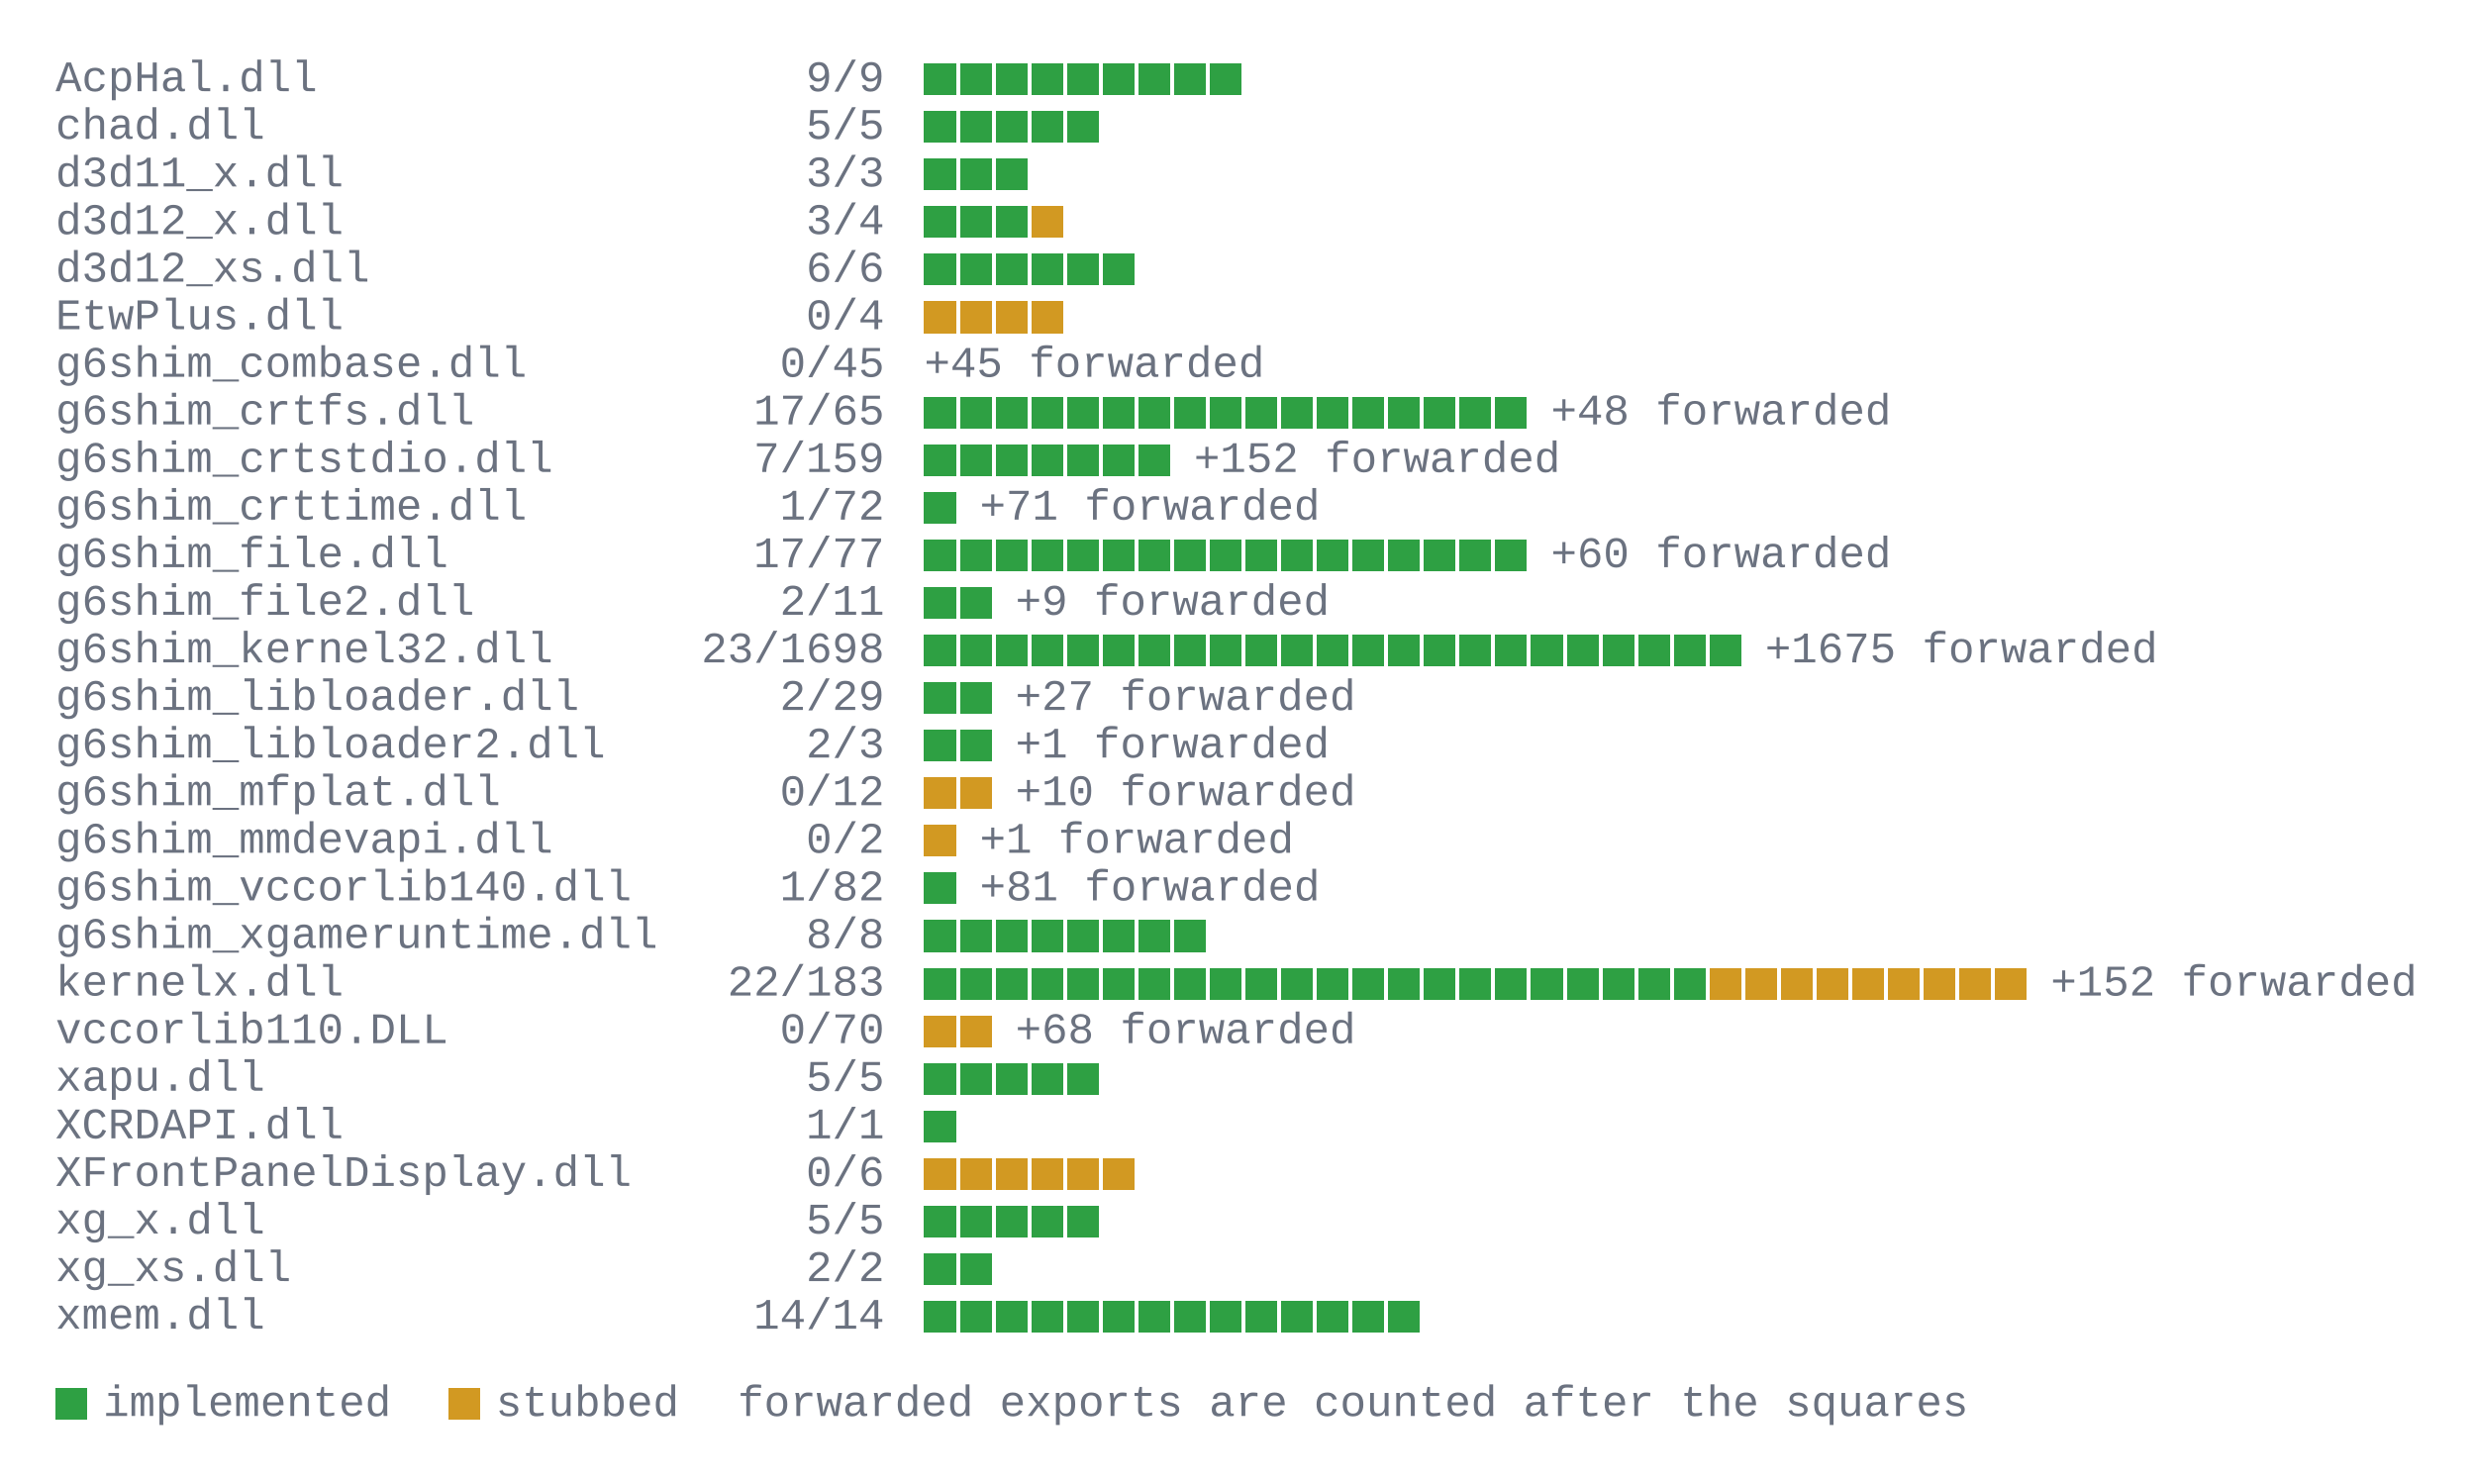
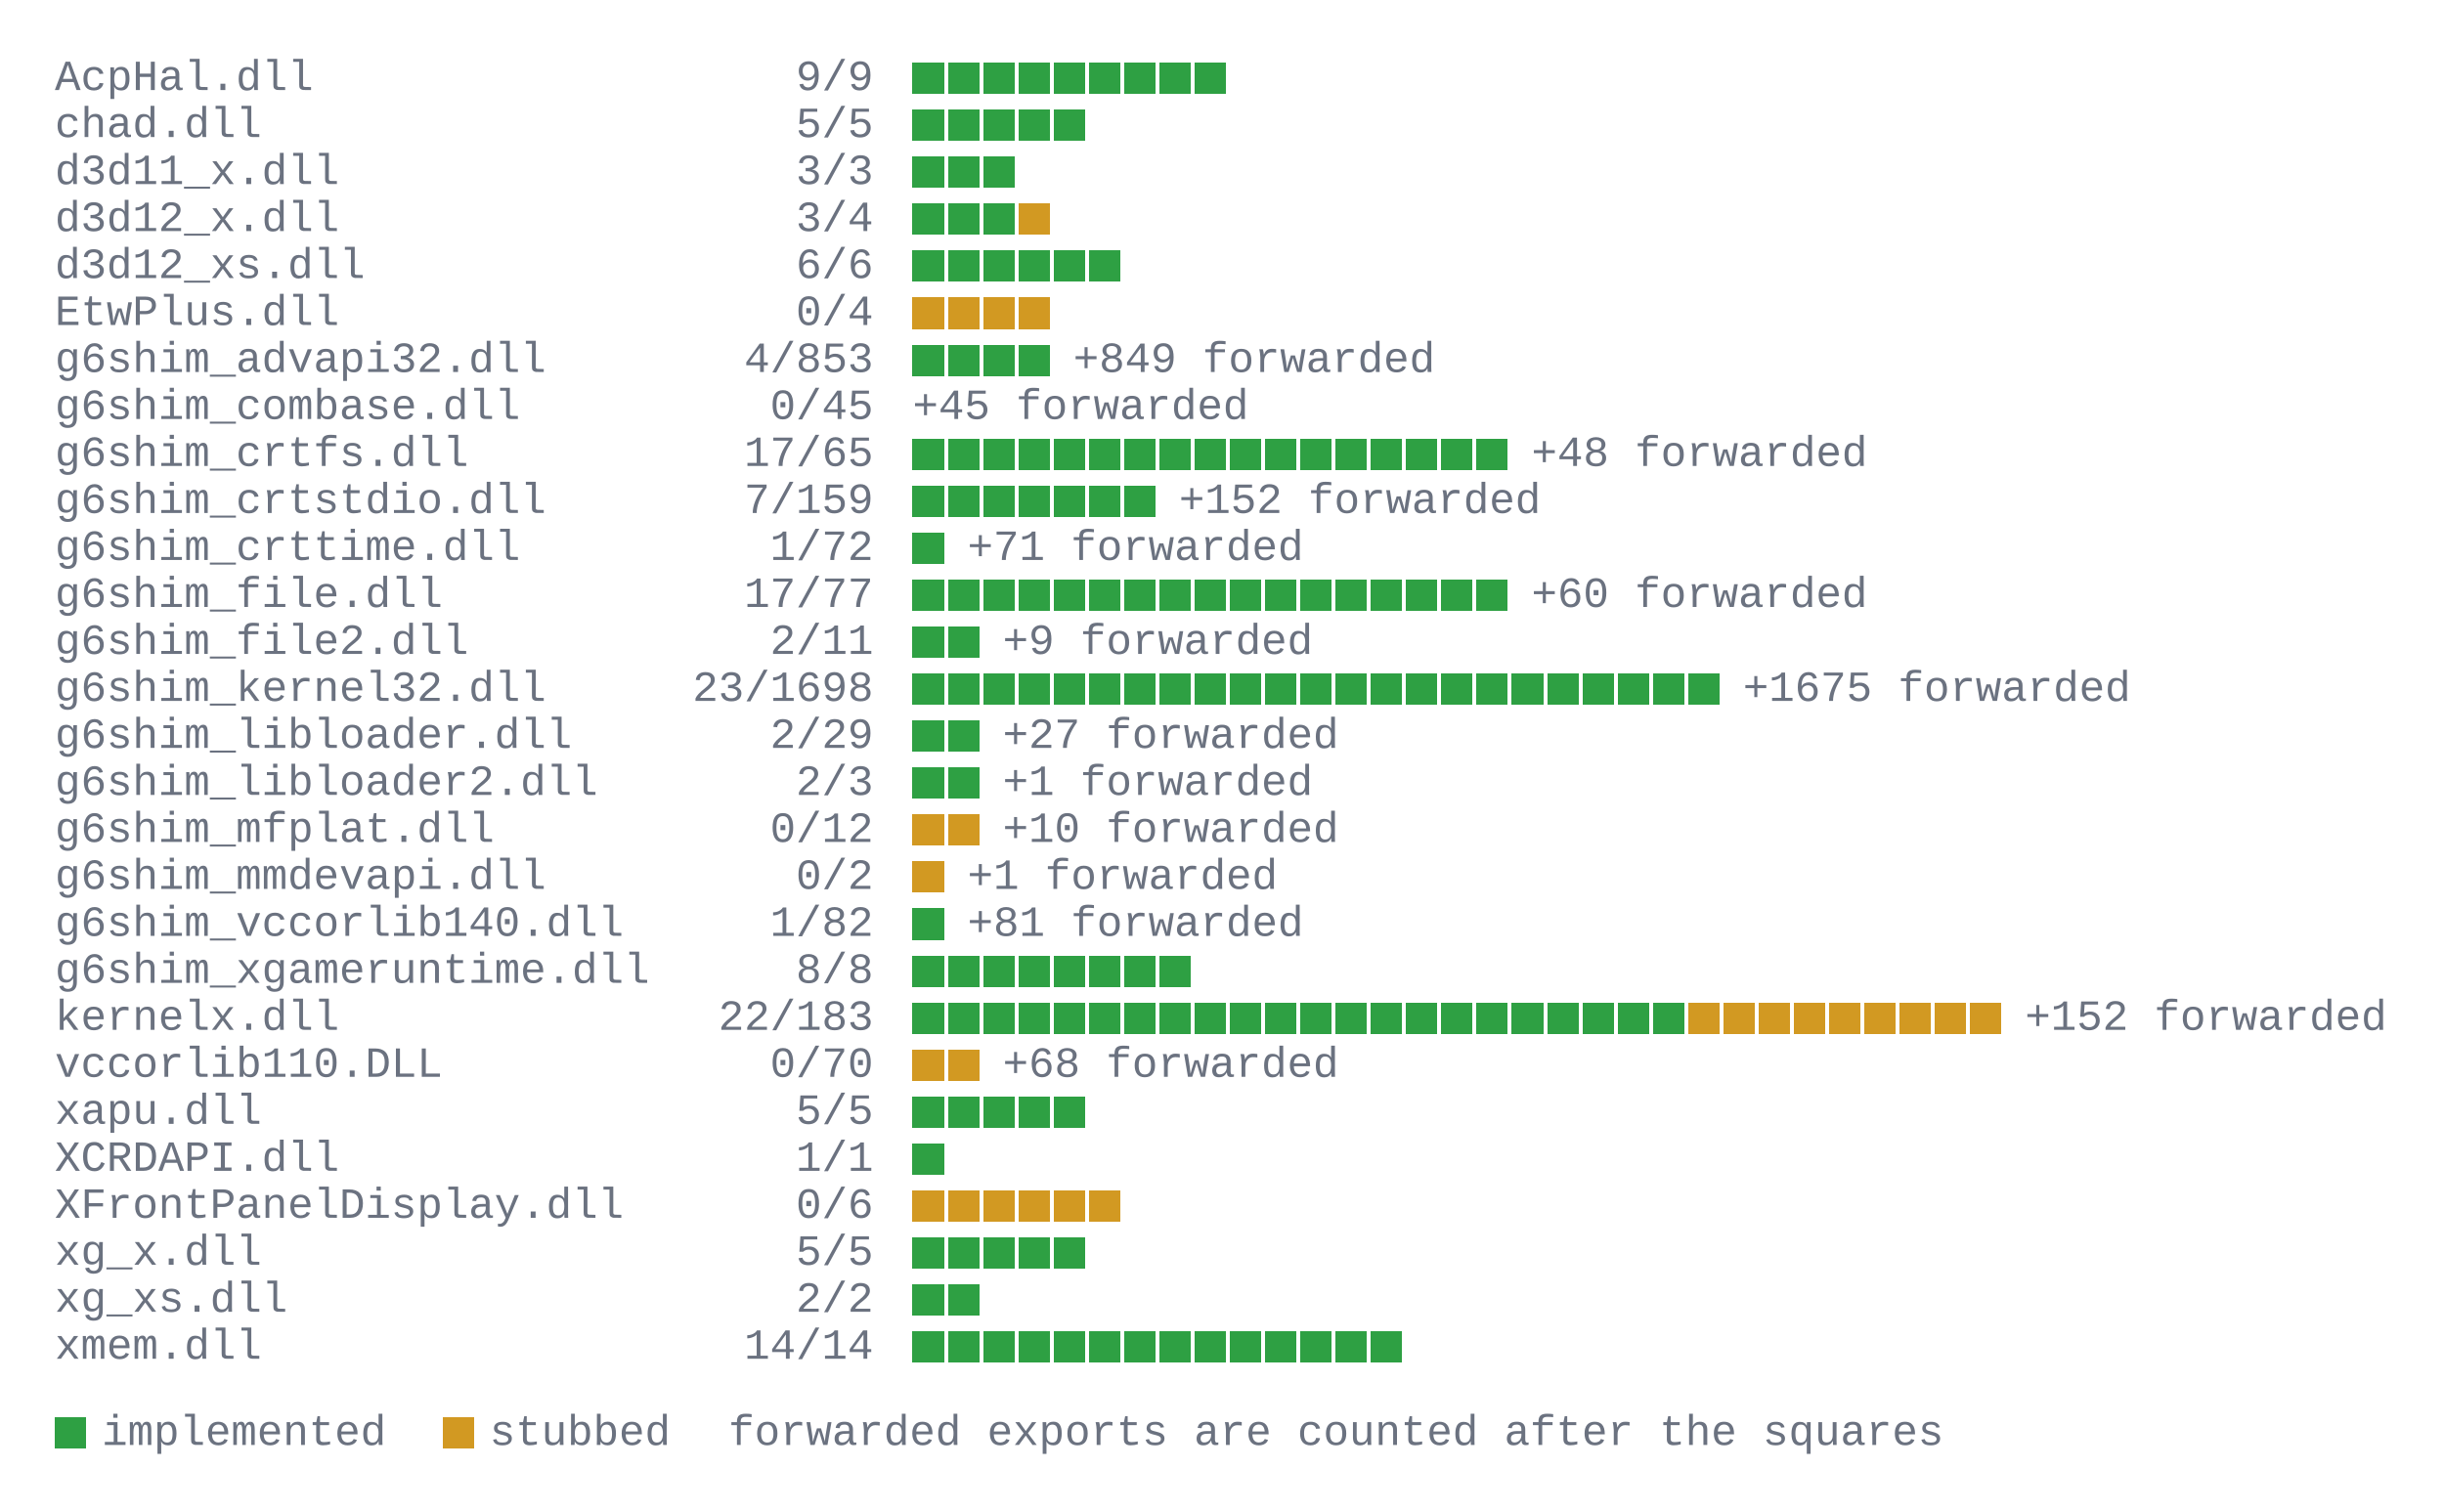
- <svg xmlns="http://www.w3.org/2000/svg" width="624" height="374" viewBox="0 0 624 374" role="img">
+ <svg xmlns="http://www.w3.org/2000/svg" width="624" height="386" viewBox="0 0 624 386" role="img">
  <g font-family="ui-monospace, SFMono-Regular, Menlo, Consolas, 'Liberation Mono', monospace" font-size="11" fill="#6b7280">
    <text x="14" y="23">AcpHal.dll</text>
    <text x="223" y="23" text-anchor="end">9/9</text>
    <g shape-rendering="crispEdges">
      <rect x="233" y="16" width="8" height="8" fill="#2ea043" />
      <rect x="242" y="16" width="8" height="8" fill="#2ea043" />
      <rect x="251" y="16" width="8" height="8" fill="#2ea043" />
      <rect x="260" y="16" width="8" height="8" fill="#2ea043" />
      <rect x="269" y="16" width="8" height="8" fill="#2ea043" />
      <rect x="278" y="16" width="8" height="8" fill="#2ea043" />
      <rect x="287" y="16" width="8" height="8" fill="#2ea043" />
      <rect x="296" y="16" width="8" height="8" fill="#2ea043" />
      <rect x="305" y="16" width="8" height="8" fill="#2ea043" />
    </g>
    <text x="14" y="35">chad.dll</text>
    <text x="223" y="35" text-anchor="end">5/5</text>
    <g shape-rendering="crispEdges">
      <rect x="233" y="28" width="8" height="8" fill="#2ea043" />
      <rect x="242" y="28" width="8" height="8" fill="#2ea043" />
      <rect x="251" y="28" width="8" height="8" fill="#2ea043" />
      <rect x="260" y="28" width="8" height="8" fill="#2ea043" />
      <rect x="269" y="28" width="8" height="8" fill="#2ea043" />
    </g>
    <text x="14" y="47">d3d11_x.dll</text>
    <text x="223" y="47" text-anchor="end">3/3</text>
    <g shape-rendering="crispEdges">
      <rect x="233" y="40" width="8" height="8" fill="#2ea043" />
      <rect x="242" y="40" width="8" height="8" fill="#2ea043" />
      <rect x="251" y="40" width="8" height="8" fill="#2ea043" />
    </g>
    <text x="14" y="59">d3d12_x.dll</text>
    <text x="223" y="59" text-anchor="end">3/4</text>
    <g shape-rendering="crispEdges">
      <rect x="233" y="52" width="8" height="8" fill="#2ea043" />
      <rect x="242" y="52" width="8" height="8" fill="#2ea043" />
      <rect x="251" y="52" width="8" height="8" fill="#2ea043" />
      <rect x="260" y="52" width="8" height="8" fill="#d29922" />
    </g>
    <text x="14" y="71">d3d12_xs.dll</text>
    <text x="223" y="71" text-anchor="end">6/6</text>
    <g shape-rendering="crispEdges">
      <rect x="233" y="64" width="8" height="8" fill="#2ea043" />
      <rect x="242" y="64" width="8" height="8" fill="#2ea043" />
      <rect x="251" y="64" width="8" height="8" fill="#2ea043" />
      <rect x="260" y="64" width="8" height="8" fill="#2ea043" />
      <rect x="269" y="64" width="8" height="8" fill="#2ea043" />
      <rect x="278" y="64" width="8" height="8" fill="#2ea043" />
    </g>
    <text x="14" y="83">EtwPlus.dll</text>
    <text x="223" y="83" text-anchor="end">0/4</text>
    <g shape-rendering="crispEdges">
      <rect x="233" y="76" width="8" height="8" fill="#d29922" />
      <rect x="242" y="76" width="8" height="8" fill="#d29922" />
      <rect x="251" y="76" width="8" height="8" fill="#d29922" />
      <rect x="260" y="76" width="8" height="8" fill="#d29922" />
    </g>
-     <text x="14" y="95">g6shim_combase.dll</text>
-     <text x="223" y="95" text-anchor="end">0/45</text>
-     <text x="233" y="95">+45 forwarded</text>
-     <text x="14" y="107">g6shim_crtfs.dll</text>
-     <text x="223" y="107" text-anchor="end">17/65</text>
-     <g shape-rendering="crispEdges">
-       <rect x="233" y="100" width="8" height="8" fill="#2ea043" />
-       <rect x="242" y="100" width="8" height="8" fill="#2ea043" />
-       <rect x="251" y="100" width="8" height="8" fill="#2ea043" />
-       <rect x="260" y="100" width="8" height="8" fill="#2ea043" />
-       <rect x="269" y="100" width="8" height="8" fill="#2ea043" />
-       <rect x="278" y="100" width="8" height="8" fill="#2ea043" />
-       <rect x="287" y="100" width="8" height="8" fill="#2ea043" />
-       <rect x="296" y="100" width="8" height="8" fill="#2ea043" />
-       <rect x="305" y="100" width="8" height="8" fill="#2ea043" />
-       <rect x="314" y="100" width="8" height="8" fill="#2ea043" />
-       <rect x="323" y="100" width="8" height="8" fill="#2ea043" />
-       <rect x="332" y="100" width="8" height="8" fill="#2ea043" />
-       <rect x="341" y="100" width="8" height="8" fill="#2ea043" />
-       <rect x="350" y="100" width="8" height="8" fill="#2ea043" />
-       <rect x="359" y="100" width="8" height="8" fill="#2ea043" />
-       <rect x="368" y="100" width="8" height="8" fill="#2ea043" />
-       <rect x="377" y="100" width="8" height="8" fill="#2ea043" />
-     </g>
-     <text x="391" y="107">+48 forwarded</text>
-     <text x="14" y="119">g6shim_crtstdio.dll</text>
-     <text x="223" y="119" text-anchor="end">7/159</text>
+     <text x="14" y="95">g6shim_advapi32.dll</text>
+     <text x="223" y="95" text-anchor="end">4/853</text>
+     <g shape-rendering="crispEdges">
+       <rect x="233" y="88" width="8" height="8" fill="#2ea043" />
+       <rect x="242" y="88" width="8" height="8" fill="#2ea043" />
+       <rect x="251" y="88" width="8" height="8" fill="#2ea043" />
+       <rect x="260" y="88" width="8" height="8" fill="#2ea043" />
+     </g>
+     <text x="274" y="95">+849 forwarded</text>
+     <text x="14" y="107">g6shim_combase.dll</text>
+     <text x="223" y="107" text-anchor="end">0/45</text>
+     <text x="233" y="107">+45 forwarded</text>
+     <text x="14" y="119">g6shim_crtfs.dll</text>
+     <text x="223" y="119" text-anchor="end">17/65</text>
    <g shape-rendering="crispEdges">
      <rect x="233" y="112" width="8" height="8" fill="#2ea043" />
      <rect x="242" y="112" width="8" height="8" fill="#2ea043" />
      <rect x="251" y="112" width="8" height="8" fill="#2ea043" />
      <rect x="260" y="112" width="8" height="8" fill="#2ea043" />
      <rect x="269" y="112" width="8" height="8" fill="#2ea043" />
      <rect x="278" y="112" width="8" height="8" fill="#2ea043" />
      <rect x="287" y="112" width="8" height="8" fill="#2ea043" />
-     </g>
-     <text x="301" y="119">+152 forwarded</text>
-     <text x="14" y="131">g6shim_crttime.dll</text>
-     <text x="223" y="131" text-anchor="end">1/72</text>
+       <rect x="296" y="112" width="8" height="8" fill="#2ea043" />
+       <rect x="305" y="112" width="8" height="8" fill="#2ea043" />
+       <rect x="314" y="112" width="8" height="8" fill="#2ea043" />
+       <rect x="323" y="112" width="8" height="8" fill="#2ea043" />
+       <rect x="332" y="112" width="8" height="8" fill="#2ea043" />
+       <rect x="341" y="112" width="8" height="8" fill="#2ea043" />
+       <rect x="350" y="112" width="8" height="8" fill="#2ea043" />
+       <rect x="359" y="112" width="8" height="8" fill="#2ea043" />
+       <rect x="368" y="112" width="8" height="8" fill="#2ea043" />
+       <rect x="377" y="112" width="8" height="8" fill="#2ea043" />
+     </g>
+     <text x="391" y="119">+48 forwarded</text>
+     <text x="14" y="131">g6shim_crtstdio.dll</text>
+     <text x="223" y="131" text-anchor="end">7/159</text>
    <g shape-rendering="crispEdges">
      <rect x="233" y="124" width="8" height="8" fill="#2ea043" />
-     </g>
-     <text x="247" y="131">+71 forwarded</text>
-     <text x="14" y="143">g6shim_file.dll</text>
-     <text x="223" y="143" text-anchor="end">17/77</text>
+       <rect x="242" y="124" width="8" height="8" fill="#2ea043" />
+       <rect x="251" y="124" width="8" height="8" fill="#2ea043" />
+       <rect x="260" y="124" width="8" height="8" fill="#2ea043" />
+       <rect x="269" y="124" width="8" height="8" fill="#2ea043" />
+       <rect x="278" y="124" width="8" height="8" fill="#2ea043" />
+       <rect x="287" y="124" width="8" height="8" fill="#2ea043" />
+     </g>
+     <text x="301" y="131">+152 forwarded</text>
+     <text x="14" y="143">g6shim_crttime.dll</text>
+     <text x="223" y="143" text-anchor="end">1/72</text>
    <g shape-rendering="crispEdges">
      <rect x="233" y="136" width="8" height="8" fill="#2ea043" />
-       <rect x="242" y="136" width="8" height="8" fill="#2ea043" />
-       <rect x="251" y="136" width="8" height="8" fill="#2ea043" />
-       <rect x="260" y="136" width="8" height="8" fill="#2ea043" />
-       <rect x="269" y="136" width="8" height="8" fill="#2ea043" />
-       <rect x="278" y="136" width="8" height="8" fill="#2ea043" />
-       <rect x="287" y="136" width="8" height="8" fill="#2ea043" />
-       <rect x="296" y="136" width="8" height="8" fill="#2ea043" />
-       <rect x="305" y="136" width="8" height="8" fill="#2ea043" />
-       <rect x="314" y="136" width="8" height="8" fill="#2ea043" />
-       <rect x="323" y="136" width="8" height="8" fill="#2ea043" />
-       <rect x="332" y="136" width="8" height="8" fill="#2ea043" />
-       <rect x="341" y="136" width="8" height="8" fill="#2ea043" />
-       <rect x="350" y="136" width="8" height="8" fill="#2ea043" />
-       <rect x="359" y="136" width="8" height="8" fill="#2ea043" />
-       <rect x="368" y="136" width="8" height="8" fill="#2ea043" />
-       <rect x="377" y="136" width="8" height="8" fill="#2ea043" />
-     </g>
-     <text x="391" y="143">+60 forwarded</text>
-     <text x="14" y="155">g6shim_file2.dll</text>
-     <text x="223" y="155" text-anchor="end">2/11</text>
+     </g>
+     <text x="247" y="143">+71 forwarded</text>
+     <text x="14" y="155">g6shim_file.dll</text>
+     <text x="223" y="155" text-anchor="end">17/77</text>
    <g shape-rendering="crispEdges">
      <rect x="233" y="148" width="8" height="8" fill="#2ea043" />
      <rect x="242" y="148" width="8" height="8" fill="#2ea043" />
-     </g>
-     <text x="256" y="155">+9 forwarded</text>
-     <text x="14" y="167">g6shim_kernel32.dll</text>
-     <text x="223" y="167" text-anchor="end">23/1698</text>
+       <rect x="251" y="148" width="8" height="8" fill="#2ea043" />
+       <rect x="260" y="148" width="8" height="8" fill="#2ea043" />
+       <rect x="269" y="148" width="8" height="8" fill="#2ea043" />
+       <rect x="278" y="148" width="8" height="8" fill="#2ea043" />
+       <rect x="287" y="148" width="8" height="8" fill="#2ea043" />
+       <rect x="296" y="148" width="8" height="8" fill="#2ea043" />
+       <rect x="305" y="148" width="8" height="8" fill="#2ea043" />
+       <rect x="314" y="148" width="8" height="8" fill="#2ea043" />
+       <rect x="323" y="148" width="8" height="8" fill="#2ea043" />
+       <rect x="332" y="148" width="8" height="8" fill="#2ea043" />
+       <rect x="341" y="148" width="8" height="8" fill="#2ea043" />
+       <rect x="350" y="148" width="8" height="8" fill="#2ea043" />
+       <rect x="359" y="148" width="8" height="8" fill="#2ea043" />
+       <rect x="368" y="148" width="8" height="8" fill="#2ea043" />
+       <rect x="377" y="148" width="8" height="8" fill="#2ea043" />
+     </g>
+     <text x="391" y="155">+60 forwarded</text>
+     <text x="14" y="167">g6shim_file2.dll</text>
+     <text x="223" y="167" text-anchor="end">2/11</text>
    <g shape-rendering="crispEdges">
      <rect x="233" y="160" width="8" height="8" fill="#2ea043" />
      <rect x="242" y="160" width="8" height="8" fill="#2ea043" />
-       <rect x="251" y="160" width="8" height="8" fill="#2ea043" />
-       <rect x="260" y="160" width="8" height="8" fill="#2ea043" />
-       <rect x="269" y="160" width="8" height="8" fill="#2ea043" />
-       <rect x="278" y="160" width="8" height="8" fill="#2ea043" />
-       <rect x="287" y="160" width="8" height="8" fill="#2ea043" />
-       <rect x="296" y="160" width="8" height="8" fill="#2ea043" />
-       <rect x="305" y="160" width="8" height="8" fill="#2ea043" />
-       <rect x="314" y="160" width="8" height="8" fill="#2ea043" />
-       <rect x="323" y="160" width="8" height="8" fill="#2ea043" />
-       <rect x="332" y="160" width="8" height="8" fill="#2ea043" />
-       <rect x="341" y="160" width="8" height="8" fill="#2ea043" />
-       <rect x="350" y="160" width="8" height="8" fill="#2ea043" />
-       <rect x="359" y="160" width="8" height="8" fill="#2ea043" />
-       <rect x="368" y="160" width="8" height="8" fill="#2ea043" />
-       <rect x="377" y="160" width="8" height="8" fill="#2ea043" />
-       <rect x="386" y="160" width="8" height="8" fill="#2ea043" />
-       <rect x="395" y="160" width="8" height="8" fill="#2ea043" />
-       <rect x="404" y="160" width="8" height="8" fill="#2ea043" />
-       <rect x="413" y="160" width="8" height="8" fill="#2ea043" />
-       <rect x="422" y="160" width="8" height="8" fill="#2ea043" />
-       <rect x="431" y="160" width="8" height="8" fill="#2ea043" />
-     </g>
-     <text x="445" y="167">+1675 forwarded</text>
-     <text x="14" y="179">g6shim_libloader.dll</text>
-     <text x="223" y="179" text-anchor="end">2/29</text>
+     </g>
+     <text x="256" y="167">+9 forwarded</text>
+     <text x="14" y="179">g6shim_kernel32.dll</text>
+     <text x="223" y="179" text-anchor="end">23/1698</text>
    <g shape-rendering="crispEdges">
      <rect x="233" y="172" width="8" height="8" fill="#2ea043" />
      <rect x="242" y="172" width="8" height="8" fill="#2ea043" />
-     </g>
-     <text x="256" y="179">+27 forwarded</text>
-     <text x="14" y="191">g6shim_libloader2.dll</text>
-     <text x="223" y="191" text-anchor="end">2/3</text>
+       <rect x="251" y="172" width="8" height="8" fill="#2ea043" />
+       <rect x="260" y="172" width="8" height="8" fill="#2ea043" />
+       <rect x="269" y="172" width="8" height="8" fill="#2ea043" />
+       <rect x="278" y="172" width="8" height="8" fill="#2ea043" />
+       <rect x="287" y="172" width="8" height="8" fill="#2ea043" />
+       <rect x="296" y="172" width="8" height="8" fill="#2ea043" />
+       <rect x="305" y="172" width="8" height="8" fill="#2ea043" />
+       <rect x="314" y="172" width="8" height="8" fill="#2ea043" />
+       <rect x="323" y="172" width="8" height="8" fill="#2ea043" />
+       <rect x="332" y="172" width="8" height="8" fill="#2ea043" />
+       <rect x="341" y="172" width="8" height="8" fill="#2ea043" />
+       <rect x="350" y="172" width="8" height="8" fill="#2ea043" />
+       <rect x="359" y="172" width="8" height="8" fill="#2ea043" />
+       <rect x="368" y="172" width="8" height="8" fill="#2ea043" />
+       <rect x="377" y="172" width="8" height="8" fill="#2ea043" />
+       <rect x="386" y="172" width="8" height="8" fill="#2ea043" />
+       <rect x="395" y="172" width="8" height="8" fill="#2ea043" />
+       <rect x="404" y="172" width="8" height="8" fill="#2ea043" />
+       <rect x="413" y="172" width="8" height="8" fill="#2ea043" />
+       <rect x="422" y="172" width="8" height="8" fill="#2ea043" />
+       <rect x="431" y="172" width="8" height="8" fill="#2ea043" />
+     </g>
+     <text x="445" y="179">+1675 forwarded</text>
+     <text x="14" y="191">g6shim_libloader.dll</text>
+     <text x="223" y="191" text-anchor="end">2/29</text>
    <g shape-rendering="crispEdges">
      <rect x="233" y="184" width="8" height="8" fill="#2ea043" />
      <rect x="242" y="184" width="8" height="8" fill="#2ea043" />
    </g>
-     <text x="256" y="191">+1 forwarded</text>
-     <text x="14" y="203">g6shim_mfplat.dll</text>
-     <text x="223" y="203" text-anchor="end">0/12</text>
-     <g shape-rendering="crispEdges">
-       <rect x="233" y="196" width="8" height="8" fill="#d29922" />
-       <rect x="242" y="196" width="8" height="8" fill="#d29922" />
-     </g>
-     <text x="256" y="203">+10 forwarded</text>
-     <text x="14" y="215">g6shim_mmdevapi.dll</text>
-     <text x="223" y="215" text-anchor="end">0/2</text>
+     <text x="256" y="191">+27 forwarded</text>
+     <text x="14" y="203">g6shim_libloader2.dll</text>
+     <text x="223" y="203" text-anchor="end">2/3</text>
+     <g shape-rendering="crispEdges">
+       <rect x="233" y="196" width="8" height="8" fill="#2ea043" />
+       <rect x="242" y="196" width="8" height="8" fill="#2ea043" />
+     </g>
+     <text x="256" y="203">+1 forwarded</text>
+     <text x="14" y="215">g6shim_mfplat.dll</text>
+     <text x="223" y="215" text-anchor="end">0/12</text>
    <g shape-rendering="crispEdges">
      <rect x="233" y="208" width="8" height="8" fill="#d29922" />
-     </g>
-     <text x="247" y="215">+1 forwarded</text>
-     <text x="14" y="227">g6shim_vccorlib140.dll</text>
-     <text x="223" y="227" text-anchor="end">1/82</text>
-     <g shape-rendering="crispEdges">
-       <rect x="233" y="220" width="8" height="8" fill="#2ea043" />
-     </g>
-     <text x="247" y="227">+81 forwarded</text>
-     <text x="14" y="239">g6shim_xgameruntime.dll</text>
-     <text x="223" y="239" text-anchor="end">8/8</text>
+       <rect x="242" y="208" width="8" height="8" fill="#d29922" />
+     </g>
+     <text x="256" y="215">+10 forwarded</text>
+     <text x="14" y="227">g6shim_mmdevapi.dll</text>
+     <text x="223" y="227" text-anchor="end">0/2</text>
+     <g shape-rendering="crispEdges">
+       <rect x="233" y="220" width="8" height="8" fill="#d29922" />
+     </g>
+     <text x="247" y="227">+1 forwarded</text>
+     <text x="14" y="239">g6shim_vccorlib140.dll</text>
+     <text x="223" y="239" text-anchor="end">1/82</text>
    <g shape-rendering="crispEdges">
      <rect x="233" y="232" width="8" height="8" fill="#2ea043" />
-       <rect x="242" y="232" width="8" height="8" fill="#2ea043" />
-       <rect x="251" y="232" width="8" height="8" fill="#2ea043" />
-       <rect x="260" y="232" width="8" height="8" fill="#2ea043" />
-       <rect x="269" y="232" width="8" height="8" fill="#2ea043" />
-       <rect x="278" y="232" width="8" height="8" fill="#2ea043" />
-       <rect x="287" y="232" width="8" height="8" fill="#2ea043" />
-       <rect x="296" y="232" width="8" height="8" fill="#2ea043" />
-     </g>
-     <text x="14" y="251">kernelx.dll</text>
-     <text x="223" y="251" text-anchor="end">22/183</text>
+     </g>
+     <text x="247" y="239">+81 forwarded</text>
+     <text x="14" y="251">g6shim_xgameruntime.dll</text>
+     <text x="223" y="251" text-anchor="end">8/8</text>
    <g shape-rendering="crispEdges">
      <rect x="233" y="244" width="8" height="8" fill="#2ea043" />
      <rect x="242" y="244" width="8" height="8" fill="#2ea043" />
      <rect x="251" y="244" width="8" height="8" fill="#2ea043" />
      <rect x="260" y="244" width="8" height="8" fill="#2ea043" />
      <rect x="269" y="244" width="8" height="8" fill="#2ea043" />
      <rect x="278" y="244" width="8" height="8" fill="#2ea043" />
      <rect x="287" y="244" width="8" height="8" fill="#2ea043" />
      <rect x="296" y="244" width="8" height="8" fill="#2ea043" />
-       <rect x="305" y="244" width="8" height="8" fill="#2ea043" />
-       <rect x="314" y="244" width="8" height="8" fill="#2ea043" />
-       <rect x="323" y="244" width="8" height="8" fill="#2ea043" />
-       <rect x="332" y="244" width="8" height="8" fill="#2ea043" />
-       <rect x="341" y="244" width="8" height="8" fill="#2ea043" />
-       <rect x="350" y="244" width="8" height="8" fill="#2ea043" />
-       <rect x="359" y="244" width="8" height="8" fill="#2ea043" />
-       <rect x="368" y="244" width="8" height="8" fill="#2ea043" />
-       <rect x="377" y="244" width="8" height="8" fill="#2ea043" />
-       <rect x="386" y="244" width="8" height="8" fill="#2ea043" />
-       <rect x="395" y="244" width="8" height="8" fill="#2ea043" />
-       <rect x="404" y="244" width="8" height="8" fill="#2ea043" />
-       <rect x="413" y="244" width="8" height="8" fill="#2ea043" />
-       <rect x="422" y="244" width="8" height="8" fill="#2ea043" />
-       <rect x="431" y="244" width="8" height="8" fill="#d29922" />
-       <rect x="440" y="244" width="8" height="8" fill="#d29922" />
-       <rect x="449" y="244" width="8" height="8" fill="#d29922" />
-       <rect x="458" y="244" width="8" height="8" fill="#d29922" />
-       <rect x="467" y="244" width="8" height="8" fill="#d29922" />
-       <rect x="476" y="244" width="8" height="8" fill="#d29922" />
-       <rect x="485" y="244" width="8" height="8" fill="#d29922" />
-       <rect x="494" y="244" width="8" height="8" fill="#d29922" />
-       <rect x="503" y="244" width="8" height="8" fill="#d29922" />
-     </g>
-     <text x="517" y="251">+152 forwarded</text>
-     <text x="14" y="263">vccorlib110.DLL</text>
-     <text x="223" y="263" text-anchor="end">0/70</text>
-     <g shape-rendering="crispEdges">
-       <rect x="233" y="256" width="8" height="8" fill="#d29922" />
-       <rect x="242" y="256" width="8" height="8" fill="#d29922" />
-     </g>
-     <text x="256" y="263">+68 forwarded</text>
-     <text x="14" y="275">xapu.dll</text>
-     <text x="223" y="275" text-anchor="end">5/5</text>
-     <g shape-rendering="crispEdges">
-       <rect x="233" y="268" width="8" height="8" fill="#2ea043" />
-       <rect x="242" y="268" width="8" height="8" fill="#2ea043" />
-       <rect x="251" y="268" width="8" height="8" fill="#2ea043" />
-       <rect x="260" y="268" width="8" height="8" fill="#2ea043" />
-       <rect x="269" y="268" width="8" height="8" fill="#2ea043" />
-     </g>
-     <text x="14" y="287">XCRDAPI.dll</text>
-     <text x="223" y="287" text-anchor="end">1/1</text>
+     </g>
+     <text x="14" y="263">kernelx.dll</text>
+     <text x="223" y="263" text-anchor="end">22/183</text>
+     <g shape-rendering="crispEdges">
+       <rect x="233" y="256" width="8" height="8" fill="#2ea043" />
+       <rect x="242" y="256" width="8" height="8" fill="#2ea043" />
+       <rect x="251" y="256" width="8" height="8" fill="#2ea043" />
+       <rect x="260" y="256" width="8" height="8" fill="#2ea043" />
+       <rect x="269" y="256" width="8" height="8" fill="#2ea043" />
+       <rect x="278" y="256" width="8" height="8" fill="#2ea043" />
+       <rect x="287" y="256" width="8" height="8" fill="#2ea043" />
+       <rect x="296" y="256" width="8" height="8" fill="#2ea043" />
+       <rect x="305" y="256" width="8" height="8" fill="#2ea043" />
+       <rect x="314" y="256" width="8" height="8" fill="#2ea043" />
+       <rect x="323" y="256" width="8" height="8" fill="#2ea043" />
+       <rect x="332" y="256" width="8" height="8" fill="#2ea043" />
+       <rect x="341" y="256" width="8" height="8" fill="#2ea043" />
+       <rect x="350" y="256" width="8" height="8" fill="#2ea043" />
+       <rect x="359" y="256" width="8" height="8" fill="#2ea043" />
+       <rect x="368" y="256" width="8" height="8" fill="#2ea043" />
+       <rect x="377" y="256" width="8" height="8" fill="#2ea043" />
+       <rect x="386" y="256" width="8" height="8" fill="#2ea043" />
+       <rect x="395" y="256" width="8" height="8" fill="#2ea043" />
+       <rect x="404" y="256" width="8" height="8" fill="#2ea043" />
+       <rect x="413" y="256" width="8" height="8" fill="#2ea043" />
+       <rect x="422" y="256" width="8" height="8" fill="#2ea043" />
+       <rect x="431" y="256" width="8" height="8" fill="#d29922" />
+       <rect x="440" y="256" width="8" height="8" fill="#d29922" />
+       <rect x="449" y="256" width="8" height="8" fill="#d29922" />
+       <rect x="458" y="256" width="8" height="8" fill="#d29922" />
+       <rect x="467" y="256" width="8" height="8" fill="#d29922" />
+       <rect x="476" y="256" width="8" height="8" fill="#d29922" />
+       <rect x="485" y="256" width="8" height="8" fill="#d29922" />
+       <rect x="494" y="256" width="8" height="8" fill="#d29922" />
+       <rect x="503" y="256" width="8" height="8" fill="#d29922" />
+     </g>
+     <text x="517" y="263">+152 forwarded</text>
+     <text x="14" y="275">vccorlib110.DLL</text>
+     <text x="223" y="275" text-anchor="end">0/70</text>
+     <g shape-rendering="crispEdges">
+       <rect x="233" y="268" width="8" height="8" fill="#d29922" />
+       <rect x="242" y="268" width="8" height="8" fill="#d29922" />
+     </g>
+     <text x="256" y="275">+68 forwarded</text>
+     <text x="14" y="287">xapu.dll</text>
+     <text x="223" y="287" text-anchor="end">5/5</text>
    <g shape-rendering="crispEdges">
      <rect x="233" y="280" width="8" height="8" fill="#2ea043" />
-     </g>
-     <text x="14" y="299">XFrontPanelDisplay.dll</text>
-     <text x="223" y="299" text-anchor="end">0/6</text>
-     <g shape-rendering="crispEdges">
-       <rect x="233" y="292" width="8" height="8" fill="#d29922" />
-       <rect x="242" y="292" width="8" height="8" fill="#d29922" />
-       <rect x="251" y="292" width="8" height="8" fill="#d29922" />
-       <rect x="260" y="292" width="8" height="8" fill="#d29922" />
-       <rect x="269" y="292" width="8" height="8" fill="#d29922" />
-       <rect x="278" y="292" width="8" height="8" fill="#d29922" />
-     </g>
-     <text x="14" y="311">xg_x.dll</text>
-     <text x="223" y="311" text-anchor="end">5/5</text>
-     <g shape-rendering="crispEdges">
-       <rect x="233" y="304" width="8" height="8" fill="#2ea043" />
-       <rect x="242" y="304" width="8" height="8" fill="#2ea043" />
-       <rect x="251" y="304" width="8" height="8" fill="#2ea043" />
-       <rect x="260" y="304" width="8" height="8" fill="#2ea043" />
-       <rect x="269" y="304" width="8" height="8" fill="#2ea043" />
-     </g>
-     <text x="14" y="323">xg_xs.dll</text>
-     <text x="223" y="323" text-anchor="end">2/2</text>
+       <rect x="242" y="280" width="8" height="8" fill="#2ea043" />
+       <rect x="251" y="280" width="8" height="8" fill="#2ea043" />
+       <rect x="260" y="280" width="8" height="8" fill="#2ea043" />
+       <rect x="269" y="280" width="8" height="8" fill="#2ea043" />
+     </g>
+     <text x="14" y="299">XCRDAPI.dll</text>
+     <text x="223" y="299" text-anchor="end">1/1</text>
+     <g shape-rendering="crispEdges">
+       <rect x="233" y="292" width="8" height="8" fill="#2ea043" />
+     </g>
+     <text x="14" y="311">XFrontPanelDisplay.dll</text>
+     <text x="223" y="311" text-anchor="end">0/6</text>
+     <g shape-rendering="crispEdges">
+       <rect x="233" y="304" width="8" height="8" fill="#d29922" />
+       <rect x="242" y="304" width="8" height="8" fill="#d29922" />
+       <rect x="251" y="304" width="8" height="8" fill="#d29922" />
+       <rect x="260" y="304" width="8" height="8" fill="#d29922" />
+       <rect x="269" y="304" width="8" height="8" fill="#d29922" />
+       <rect x="278" y="304" width="8" height="8" fill="#d29922" />
+     </g>
+     <text x="14" y="323">xg_x.dll</text>
+     <text x="223" y="323" text-anchor="end">5/5</text>
    <g shape-rendering="crispEdges">
      <rect x="233" y="316" width="8" height="8" fill="#2ea043" />
      <rect x="242" y="316" width="8" height="8" fill="#2ea043" />
-     </g>
-     <text x="14" y="335">xmem.dll</text>
-     <text x="223" y="335" text-anchor="end">14/14</text>
+       <rect x="251" y="316" width="8" height="8" fill="#2ea043" />
+       <rect x="260" y="316" width="8" height="8" fill="#2ea043" />
+       <rect x="269" y="316" width="8" height="8" fill="#2ea043" />
+     </g>
+     <text x="14" y="335">xg_xs.dll</text>
+     <text x="223" y="335" text-anchor="end">2/2</text>
    <g shape-rendering="crispEdges">
      <rect x="233" y="328" width="8" height="8" fill="#2ea043" />
      <rect x="242" y="328" width="8" height="8" fill="#2ea043" />
-       <rect x="251" y="328" width="8" height="8" fill="#2ea043" />
-       <rect x="260" y="328" width="8" height="8" fill="#2ea043" />
-       <rect x="269" y="328" width="8" height="8" fill="#2ea043" />
-       <rect x="278" y="328" width="8" height="8" fill="#2ea043" />
-       <rect x="287" y="328" width="8" height="8" fill="#2ea043" />
-       <rect x="296" y="328" width="8" height="8" fill="#2ea043" />
-       <rect x="305" y="328" width="8" height="8" fill="#2ea043" />
-       <rect x="314" y="328" width="8" height="8" fill="#2ea043" />
-       <rect x="323" y="328" width="8" height="8" fill="#2ea043" />
-       <rect x="332" y="328" width="8" height="8" fill="#2ea043" />
-       <rect x="341" y="328" width="8" height="8" fill="#2ea043" />
-       <rect x="350" y="328" width="8" height="8" fill="#2ea043" />
-     </g>
-     <g shape-rendering="crispEdges">
-       <rect x="14" y="350" width="8" height="8" fill="#2ea043" />
-       <text x="26" y="357">implemented</text>
-       <rect x="113" y="350" width="8" height="8" fill="#d29922" />
-       <text x="125" y="357">stubbed</text>
-       <text x="186" y="357">forwarded exports are counted after the squares</text>
+     </g>
+     <text x="14" y="347">xmem.dll</text>
+     <text x="223" y="347" text-anchor="end">14/14</text>
+     <g shape-rendering="crispEdges">
+       <rect x="233" y="340" width="8" height="8" fill="#2ea043" />
+       <rect x="242" y="340" width="8" height="8" fill="#2ea043" />
+       <rect x="251" y="340" width="8" height="8" fill="#2ea043" />
+       <rect x="260" y="340" width="8" height="8" fill="#2ea043" />
+       <rect x="269" y="340" width="8" height="8" fill="#2ea043" />
+       <rect x="278" y="340" width="8" height="8" fill="#2ea043" />
+       <rect x="287" y="340" width="8" height="8" fill="#2ea043" />
+       <rect x="296" y="340" width="8" height="8" fill="#2ea043" />
+       <rect x="305" y="340" width="8" height="8" fill="#2ea043" />
+       <rect x="314" y="340" width="8" height="8" fill="#2ea043" />
+       <rect x="323" y="340" width="8" height="8" fill="#2ea043" />
+       <rect x="332" y="340" width="8" height="8" fill="#2ea043" />
+       <rect x="341" y="340" width="8" height="8" fill="#2ea043" />
+       <rect x="350" y="340" width="8" height="8" fill="#2ea043" />
+     </g>
+     <g shape-rendering="crispEdges">
+       <rect x="14" y="362" width="8" height="8" fill="#2ea043" />
+       <text x="26" y="369">implemented</text>
+       <rect x="113" y="362" width="8" height="8" fill="#d29922" />
+       <text x="125" y="369">stubbed</text>
+       <text x="186" y="369">forwarded exports are counted after the squares</text>
    </g>
  </g>
</svg>
